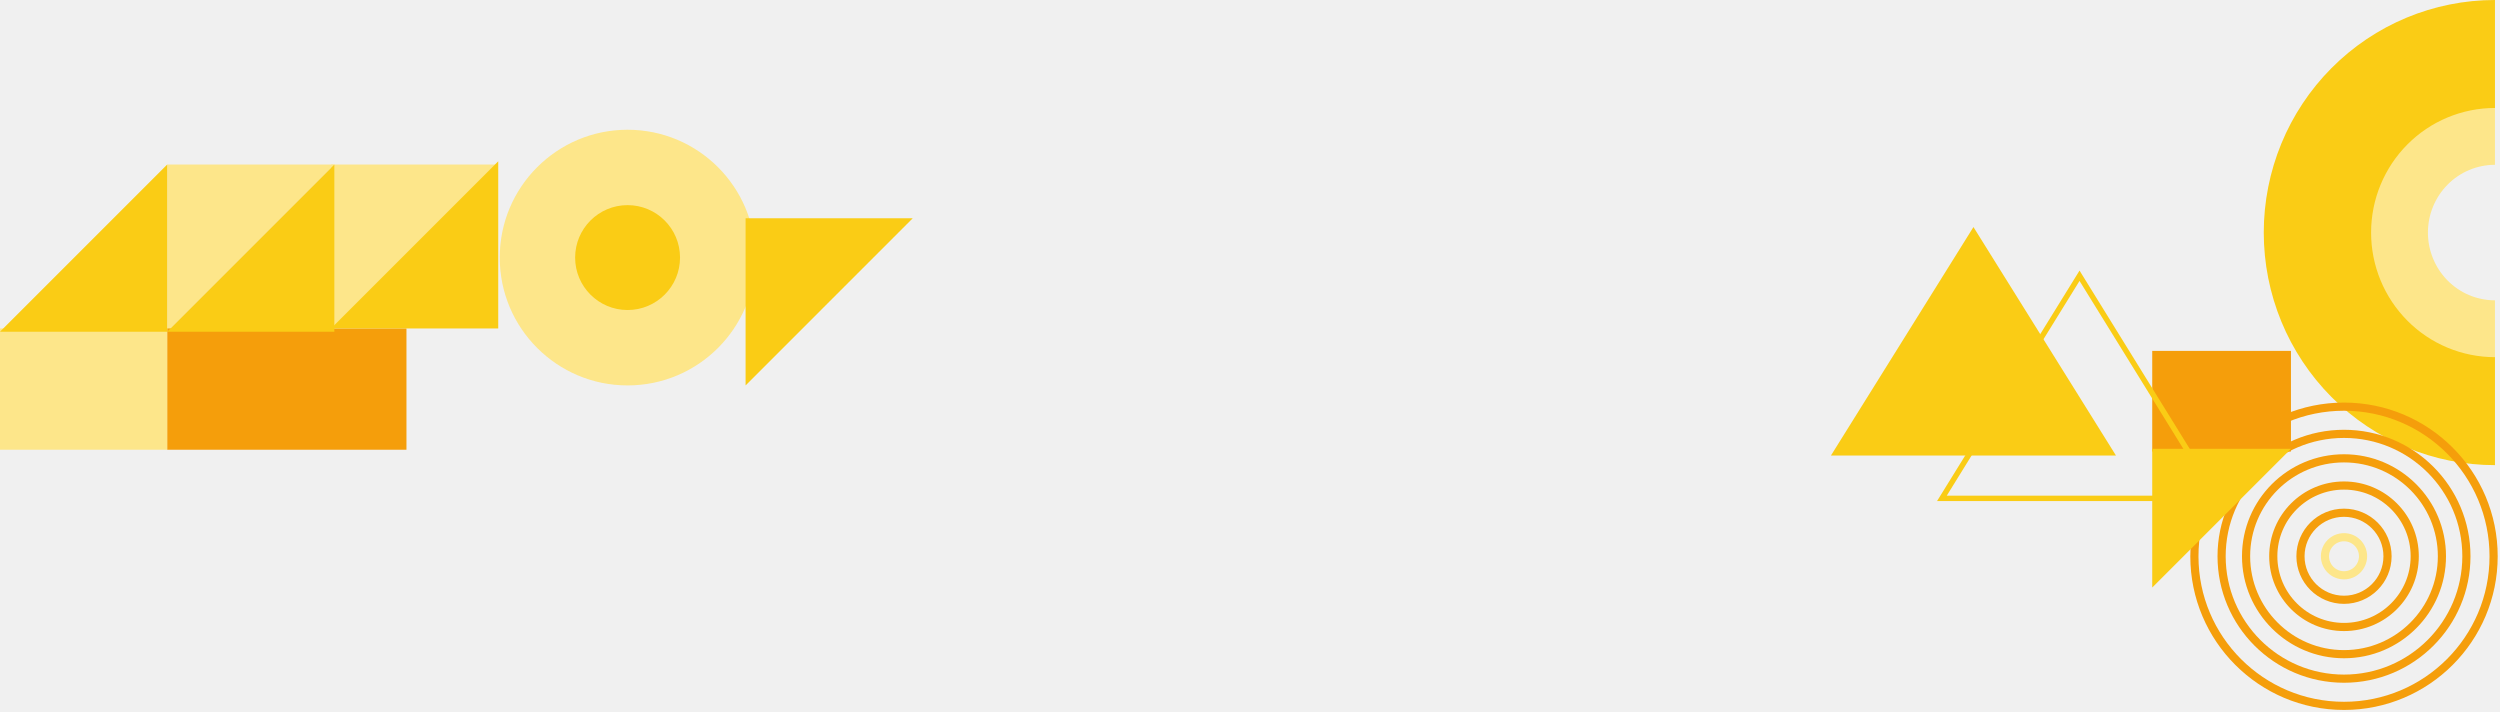
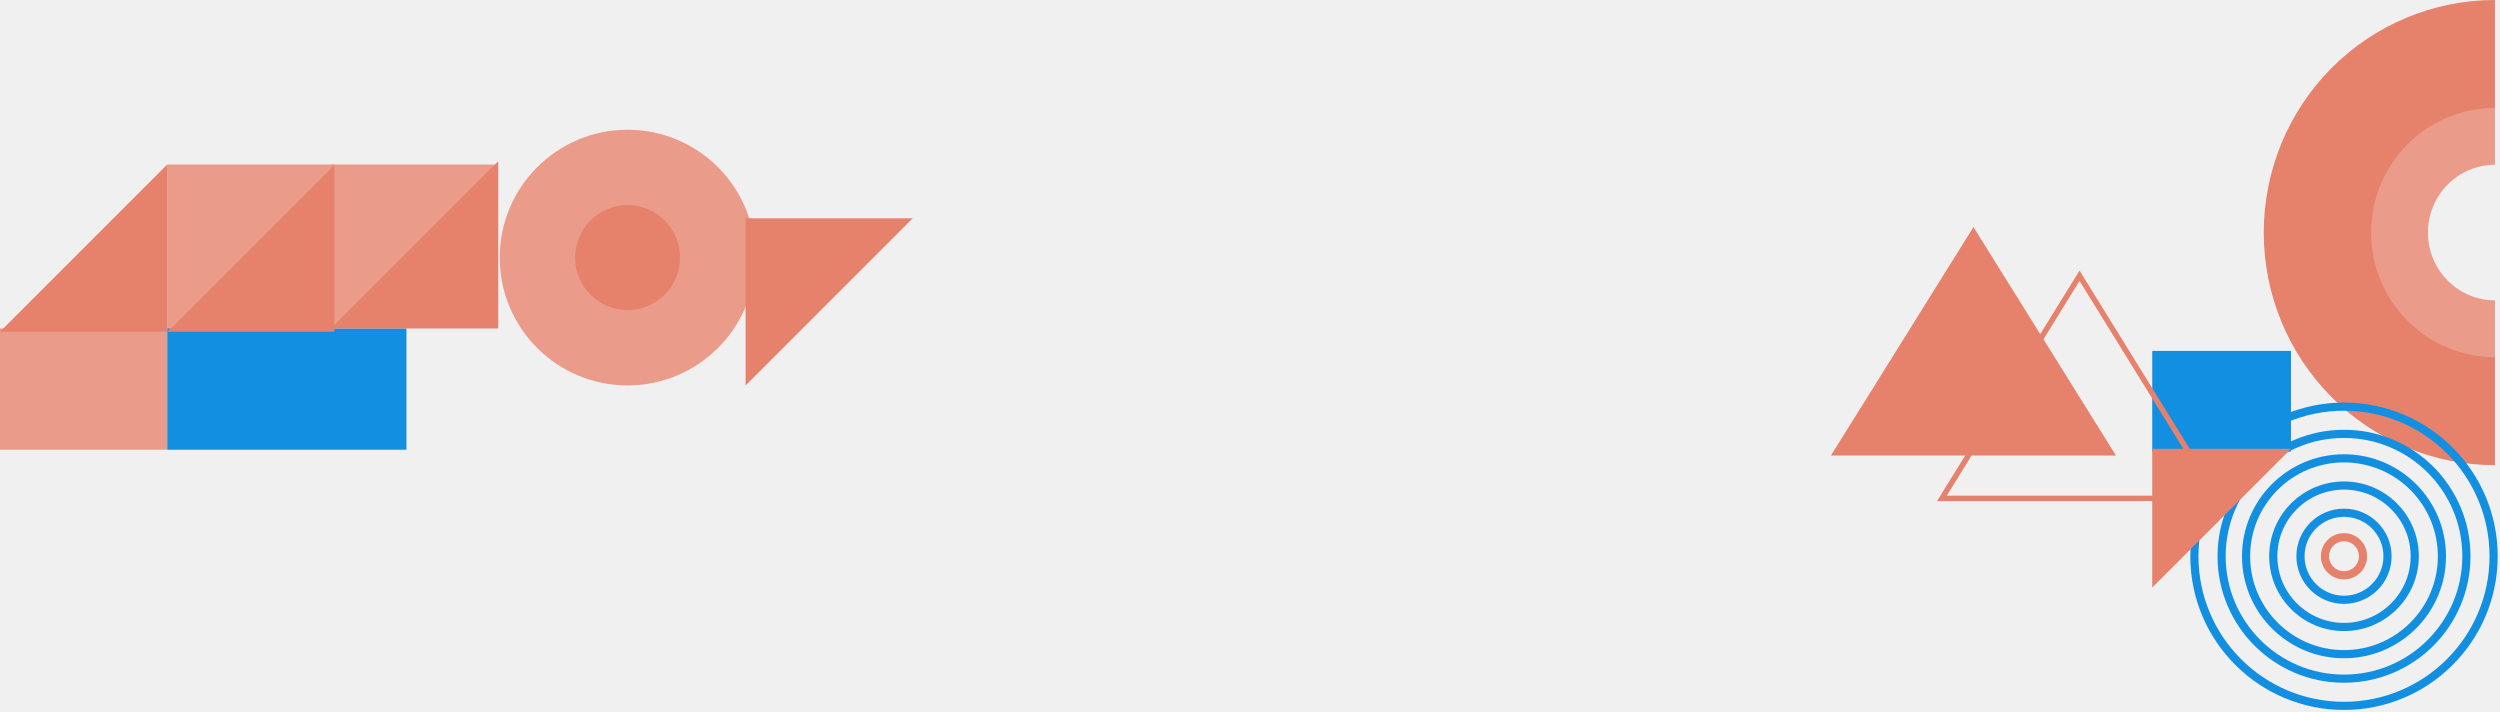
- <svg xmlns="http://www.w3.org/2000/svg" fill="none" viewBox="0 0 1002 285">
-   <g clip-path="url(#a)">
-     <path fill="#FDE68A" d="M132.693 132.957V65.953h67.003l-67.003 67.004Z" />
-     <path fill="#FDE68A" d="M67.003 132.957V65.953h67.004l-67.004 67.004Z" />
-     <path fill="#F59E0B" d="M162.91 131.643H67.003v48.61h95.907v-48.61Z" />
-     <path fill="#FDE68A" d="M67.004 131.643H0v48.61h67.004v-48.61Z" />
-     <path fill="#FACC15" d="M134.007 65.953v67.004H67.003l67.004-67.004Z" />
-     <path fill="#FACC15" d="M67.004 65.953v67.004H0l67.004-67.004Zm132.692-1.313v67.004h-67.003l67.003-67.003Z" />
-     <path fill="#FDE68A" d="M251.535 52c-28.298 0-51.238 22.94-51.238 51.239 0 28.298 22.94 51.238 51.238 51.238s51.238-22.94 51.238-51.238-22.94-51.238-51.238-51.238Z" />
-     <path fill="#FACC15" d="M251.535 82.216c-11.609 0-21.021 9.412-21.021 21.021 0 11.61 9.412 21.021 21.021 21.021s21.021-9.411 21.021-21.021c0-11.61-9.412-21.02-21.021-21.02Zm47.296 72.26V87.473h67.003l-67.003 67.003Z" />
-     <path fill="#FDE68A" d="M999.983 42.52c-13.301 0-26.057 5.34-35.462 14.848-9.405 9.507-14.688 22.401-14.688 35.847 0 13.445 5.283 26.339 14.688 35.847 9.405 9.507 22.161 14.848 35.462 14.848v-23.535a26.726 26.726 0 0 1-18.999-7.955c-5.039-5.094-7.87-12.002-7.87-19.205 0-7.204 2.831-14.112 7.87-19.206a26.724 26.724 0 0 1 18.999-7.955V42.52Z" />
-     <path fill="#FACC15" d="M999.982 0c-24.577 0-48.147 9.82-65.526 27.302-17.379 17.48-27.142 41.19-27.142 65.912 0 24.721 9.763 48.431 27.142 65.912 17.379 17.48 40.949 27.301 65.526 27.301v-43.274a49.5 49.5 0 0 1-35.106-14.627c-9.31-9.365-14.541-22.068-14.541-35.312 0-13.245 5.231-25.948 14.541-35.313a49.502 49.502 0 0 1 35.106-14.627V0Z" />
-     <path stroke="#F59E0B" stroke-width="3.271" d="M939.475 162.988c-33.116 0-59.962 26.846-59.962 59.962s26.846 59.962 59.962 59.962 59.962-26.846 59.962-59.962-26.846-59.962-59.962-59.962Z" />
-     <path stroke="#F59E0B" stroke-width="3.271" d="M939.476 173.89c-27.095 0-49.06 21.965-49.06 49.06 0 27.095 21.965 49.06 49.06 49.06 27.095 0 49.06-21.965 49.06-49.06 0-27.095-21.965-49.06-49.06-49.06Z" />
-     <path stroke="#F59E0B" stroke-width="3.271" d="M939.475 183.702c-21.676 0-39.248 17.572-39.248 39.247 0 21.676 17.572 39.248 39.248 39.248s39.248-17.572 39.248-39.248c0-21.675-17.572-39.247-39.248-39.247Z" />
-     <path stroke="#F59E0B" stroke-width="3.271" d="M939.476 194.604c-15.655 0-28.346 12.69-28.346 28.345s12.691 28.346 28.346 28.346 28.346-12.691 28.346-28.346-12.691-28.345-28.346-28.345Z" />
-     <path stroke="#F59E0B" stroke-width="3.271" d="M939.475 205.506c-9.634 0-17.444 7.809-17.444 17.443s7.81 17.444 17.444 17.444 17.443-7.81 17.443-17.444-7.809-17.443-17.443-17.443Z" />
-     <path stroke="#FDE68A" stroke-width="3.271" d="M939.476 215.317a7.632 7.632 0 1 0 0 15.264 7.632 7.632 0 0 0 0-15.264Z" />
-     <path fill="#F59E0B" d="M862.615 180.977h55.601v-40.338h-55.601v40.338Z" />
-     <path fill="#FACC15" d="M862.615 235.488v-55.601h55.601l-55.601 55.601Z" />
-     <path stroke="#FACC15" stroke-width="2.18" d="m778.311 199.75 55.165-89.232 55.166 89.232H778.311Z" />
-     <path fill="#FACC15" d="m790.958 91 57.122 91.578H733.837L790.958 91Z" />
+ <svg xmlns="http://www.w3.org/2000/svg" fill="none" viewBox="0 0 1002 285" version="1.1" id="svg21">
+   <g clip-path="url(#a)" id="g20">
+     <path fill="#FDE68A" d="M132.693 132.957V65.953h67.003l-67.003 67.004Z" id="path1" style="fill:#eb9b89;fill-opacity:1" />
+     <path fill="#FDE68A" d="M67.003 132.957V65.953h67.004l-67.004 67.004Z" id="path2" style="fill:#eb9b89;fill-opacity:1" />
+     <path fill="#F59E0B" d="M162.91 131.643H67.003v48.61h95.907v-48.61Z" id="path3" style="fill:#138fe2;fill-opacity:1" />
+     <path fill="#FDE68A" d="M67.004 131.643H0v48.61h67.004v-48.61Z" id="path4" style="fill:#eb9b89;fill-opacity:1" />
+     <path fill="#FACC15" d="M134.007 65.953v67.004H67.003l67.004-67.004Z" id="path5" style="fill:#e6816b;fill-opacity:1" />
+     <path fill="#FACC15" d="M67.004 65.953v67.004H0l67.004-67.004Zm132.692-1.313v67.004h-67.003l67.003-67.003Z" id="path6" style="fill:#e6816b;fill-opacity:1" />
+     <path fill="#FDE68A" d="M251.535 52c-28.298 0-51.238 22.94-51.238 51.239 0 28.298 22.94 51.238 51.238 51.238s51.238-22.94 51.238-51.238-22.94-51.238-51.238-51.238Z" id="path7" style="fill:#eb9b89;fill-opacity:1" />
+     <path fill="#FACC15" d="M251.535 82.216c-11.609 0-21.021 9.412-21.021 21.021 0 11.61 9.412 21.021 21.021 21.021s21.021-9.411 21.021-21.021c0-11.61-9.412-21.02-21.021-21.02Zm47.296 72.26V87.473h67.003l-67.003 67.003Z" id="path8" style="fill:#e6816b;fill-opacity:1" />
+     <path fill="#FDE68A" d="M999.983 42.52c-13.301 0-26.057 5.34-35.462 14.848-9.405 9.507-14.688 22.401-14.688 35.847 0 13.445 5.283 26.339 14.688 35.847 9.405 9.507 22.161 14.848 35.462 14.848v-23.535a26.726 26.726 0 0 1-18.999-7.955c-5.039-5.094-7.87-12.002-7.87-19.205 0-7.204 2.831-14.112 7.87-19.206a26.724 26.724 0 0 1 18.999-7.955V42.52Z" id="path9" style="fill:#eb9b89;fill-opacity:1" />
+     <path fill="#FACC15" d="M999.982 0c-24.577 0-48.147 9.82-65.526 27.302-17.379 17.48-27.142 41.19-27.142 65.912 0 24.721 9.763 48.431 27.142 65.912 17.379 17.48 40.949 27.301 65.526 27.301v-43.274a49.5 49.5 0 0 1-35.106-14.627c-9.31-9.365-14.541-22.068-14.541-35.312 0-13.245 5.231-25.948 14.541-35.313a49.502 49.502 0 0 1 35.106-14.627V0Z" id="path10" style="fill:#e6816b;fill-opacity:1" />
+     <path stroke="#F59E0B" stroke-width="3.271" d="M939.475 162.988c-33.116 0-59.962 26.846-59.962 59.962s26.846 59.962 59.962 59.962 59.962-26.846 59.962-59.962-26.846-59.962-59.962-59.962Z" id="path11" style="stroke:#138fe2;stroke-opacity:1" />
+     <path stroke="#F59E0B" stroke-width="3.271" d="M939.476 173.89c-27.095 0-49.06 21.965-49.06 49.06 0 27.095 21.965 49.06 49.06 49.06 27.095 0 49.06-21.965 49.06-49.06 0-27.095-21.965-49.06-49.06-49.06Z" id="path12" style="stroke:#138fe2;stroke-opacity:1" />
+     <path stroke="#F59E0B" stroke-width="3.271" d="M939.475 183.702c-21.676 0-39.248 17.572-39.248 39.247 0 21.676 17.572 39.248 39.248 39.248s39.248-17.572 39.248-39.248c0-21.675-17.572-39.247-39.248-39.247Z" id="path13" style="stroke:#138fe2;stroke-opacity:1" />
+     <path stroke="#F59E0B" stroke-width="3.271" d="M939.476 194.604c-15.655 0-28.346 12.69-28.346 28.345s12.691 28.346 28.346 28.346 28.346-12.691 28.346-28.346-12.691-28.345-28.346-28.345Z" id="path14" style="stroke:#138fe2;stroke-opacity:1" />
+     <path stroke="#F59E0B" stroke-width="3.271" d="M939.475 205.506c-9.634 0-17.444 7.809-17.444 17.443s7.81 17.444 17.444 17.444 17.443-7.81 17.443-17.444-7.809-17.443-17.443-17.443Z" id="path15" style="stroke:#138fe2;stroke-opacity:1" />
+     <path stroke="#FDE68A" stroke-width="3.271" d="M939.476 215.317a7.632 7.632 0 1 0 0 15.264 7.632 7.632 0 0 0 0-15.264Z" id="path16" style="stroke:#e6816b;stroke-opacity:1" />
+     <path fill="#F59E0B" d="M862.615 180.977h55.601v-40.338h-55.601v40.338Z" id="path17" style="fill:#138fe2;fill-opacity:1" />
+     <path fill="#FACC15" d="M862.615 235.488v-55.601h55.601l-55.601 55.601Z" id="path18" style="fill:#e6816b;fill-opacity:1" />
+     <path stroke="#FACC15" stroke-width="2.18" d="m778.311 199.75 55.165-89.232 55.166 89.232H778.311Z" id="path19" style="stroke:#e6816b;stroke-opacity:1" />
+     <path fill="#FACC15" d="m790.958 91 57.122 91.578H733.837L790.958 91Z" id="path20" style="fill:#e6816b;fill-opacity:1" />
  </g>
-   <defs>
+   <defs id="defs21">
    <clipPath id="a">
-       <path fill="#fff" d="M0 0h1002v285H0z" />
+       <path fill="#fff" d="M0 0h1002v285H0z" id="path21" />
    </clipPath>
  </defs>
</svg>
